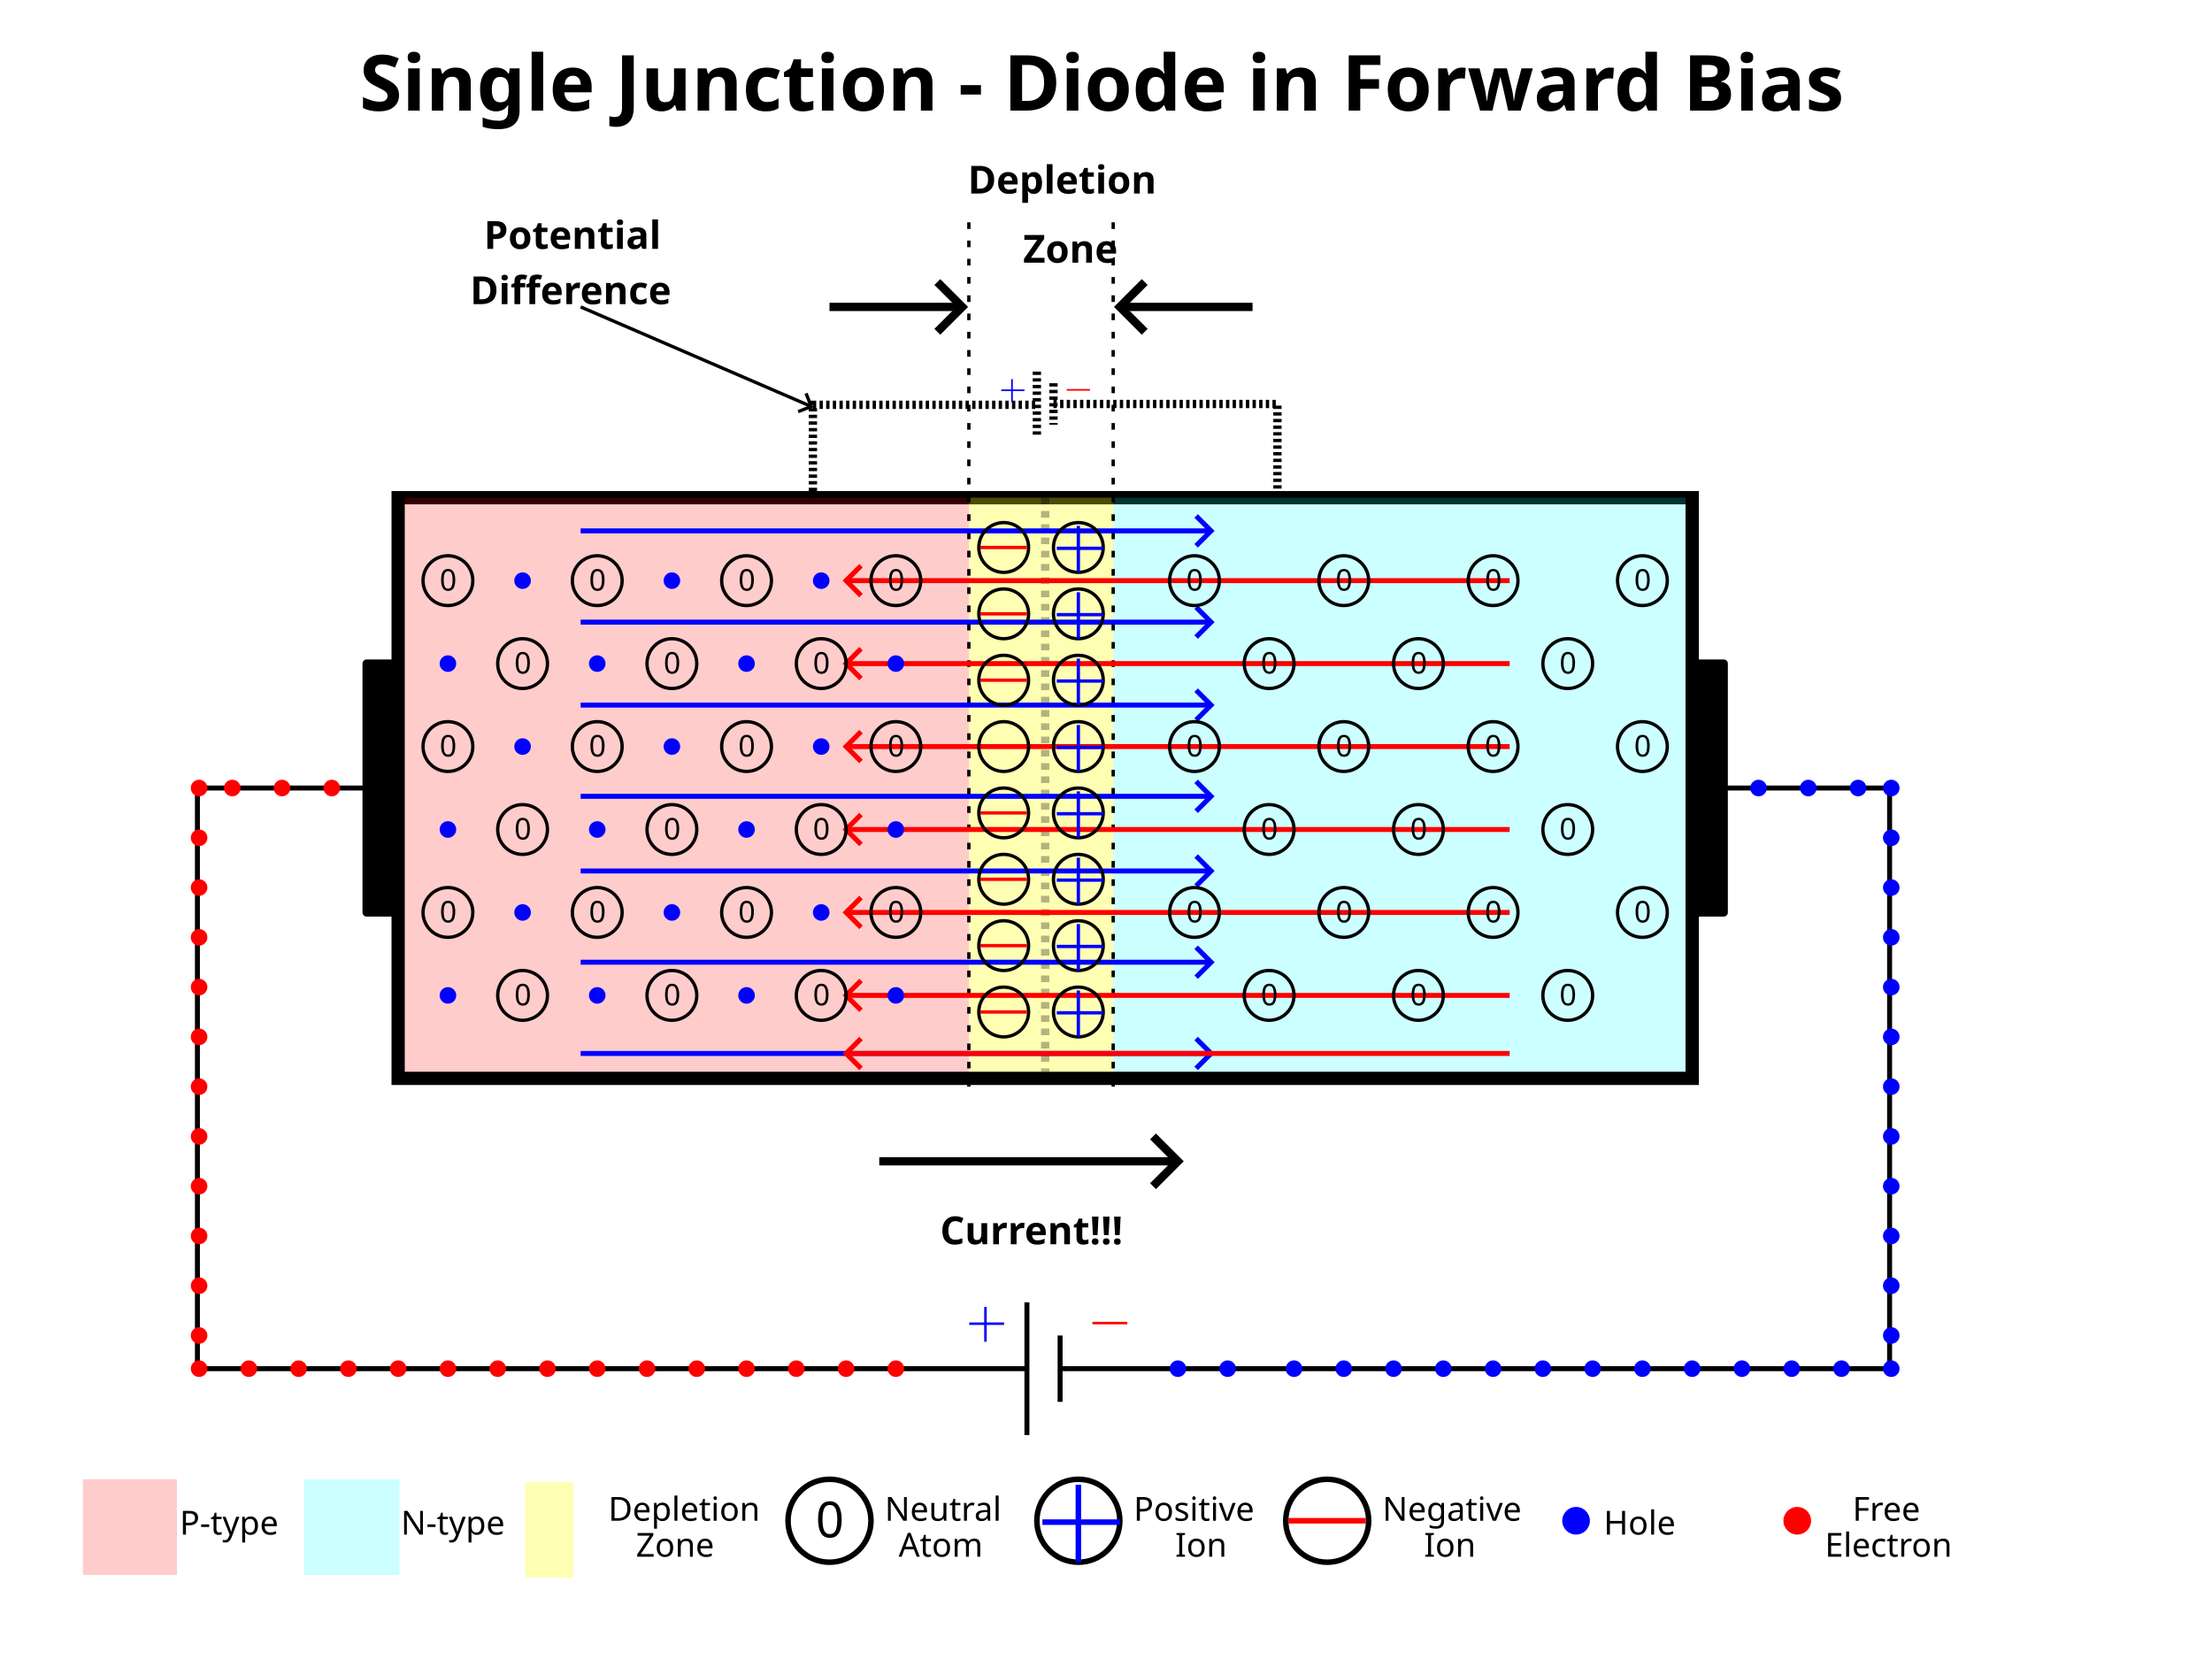
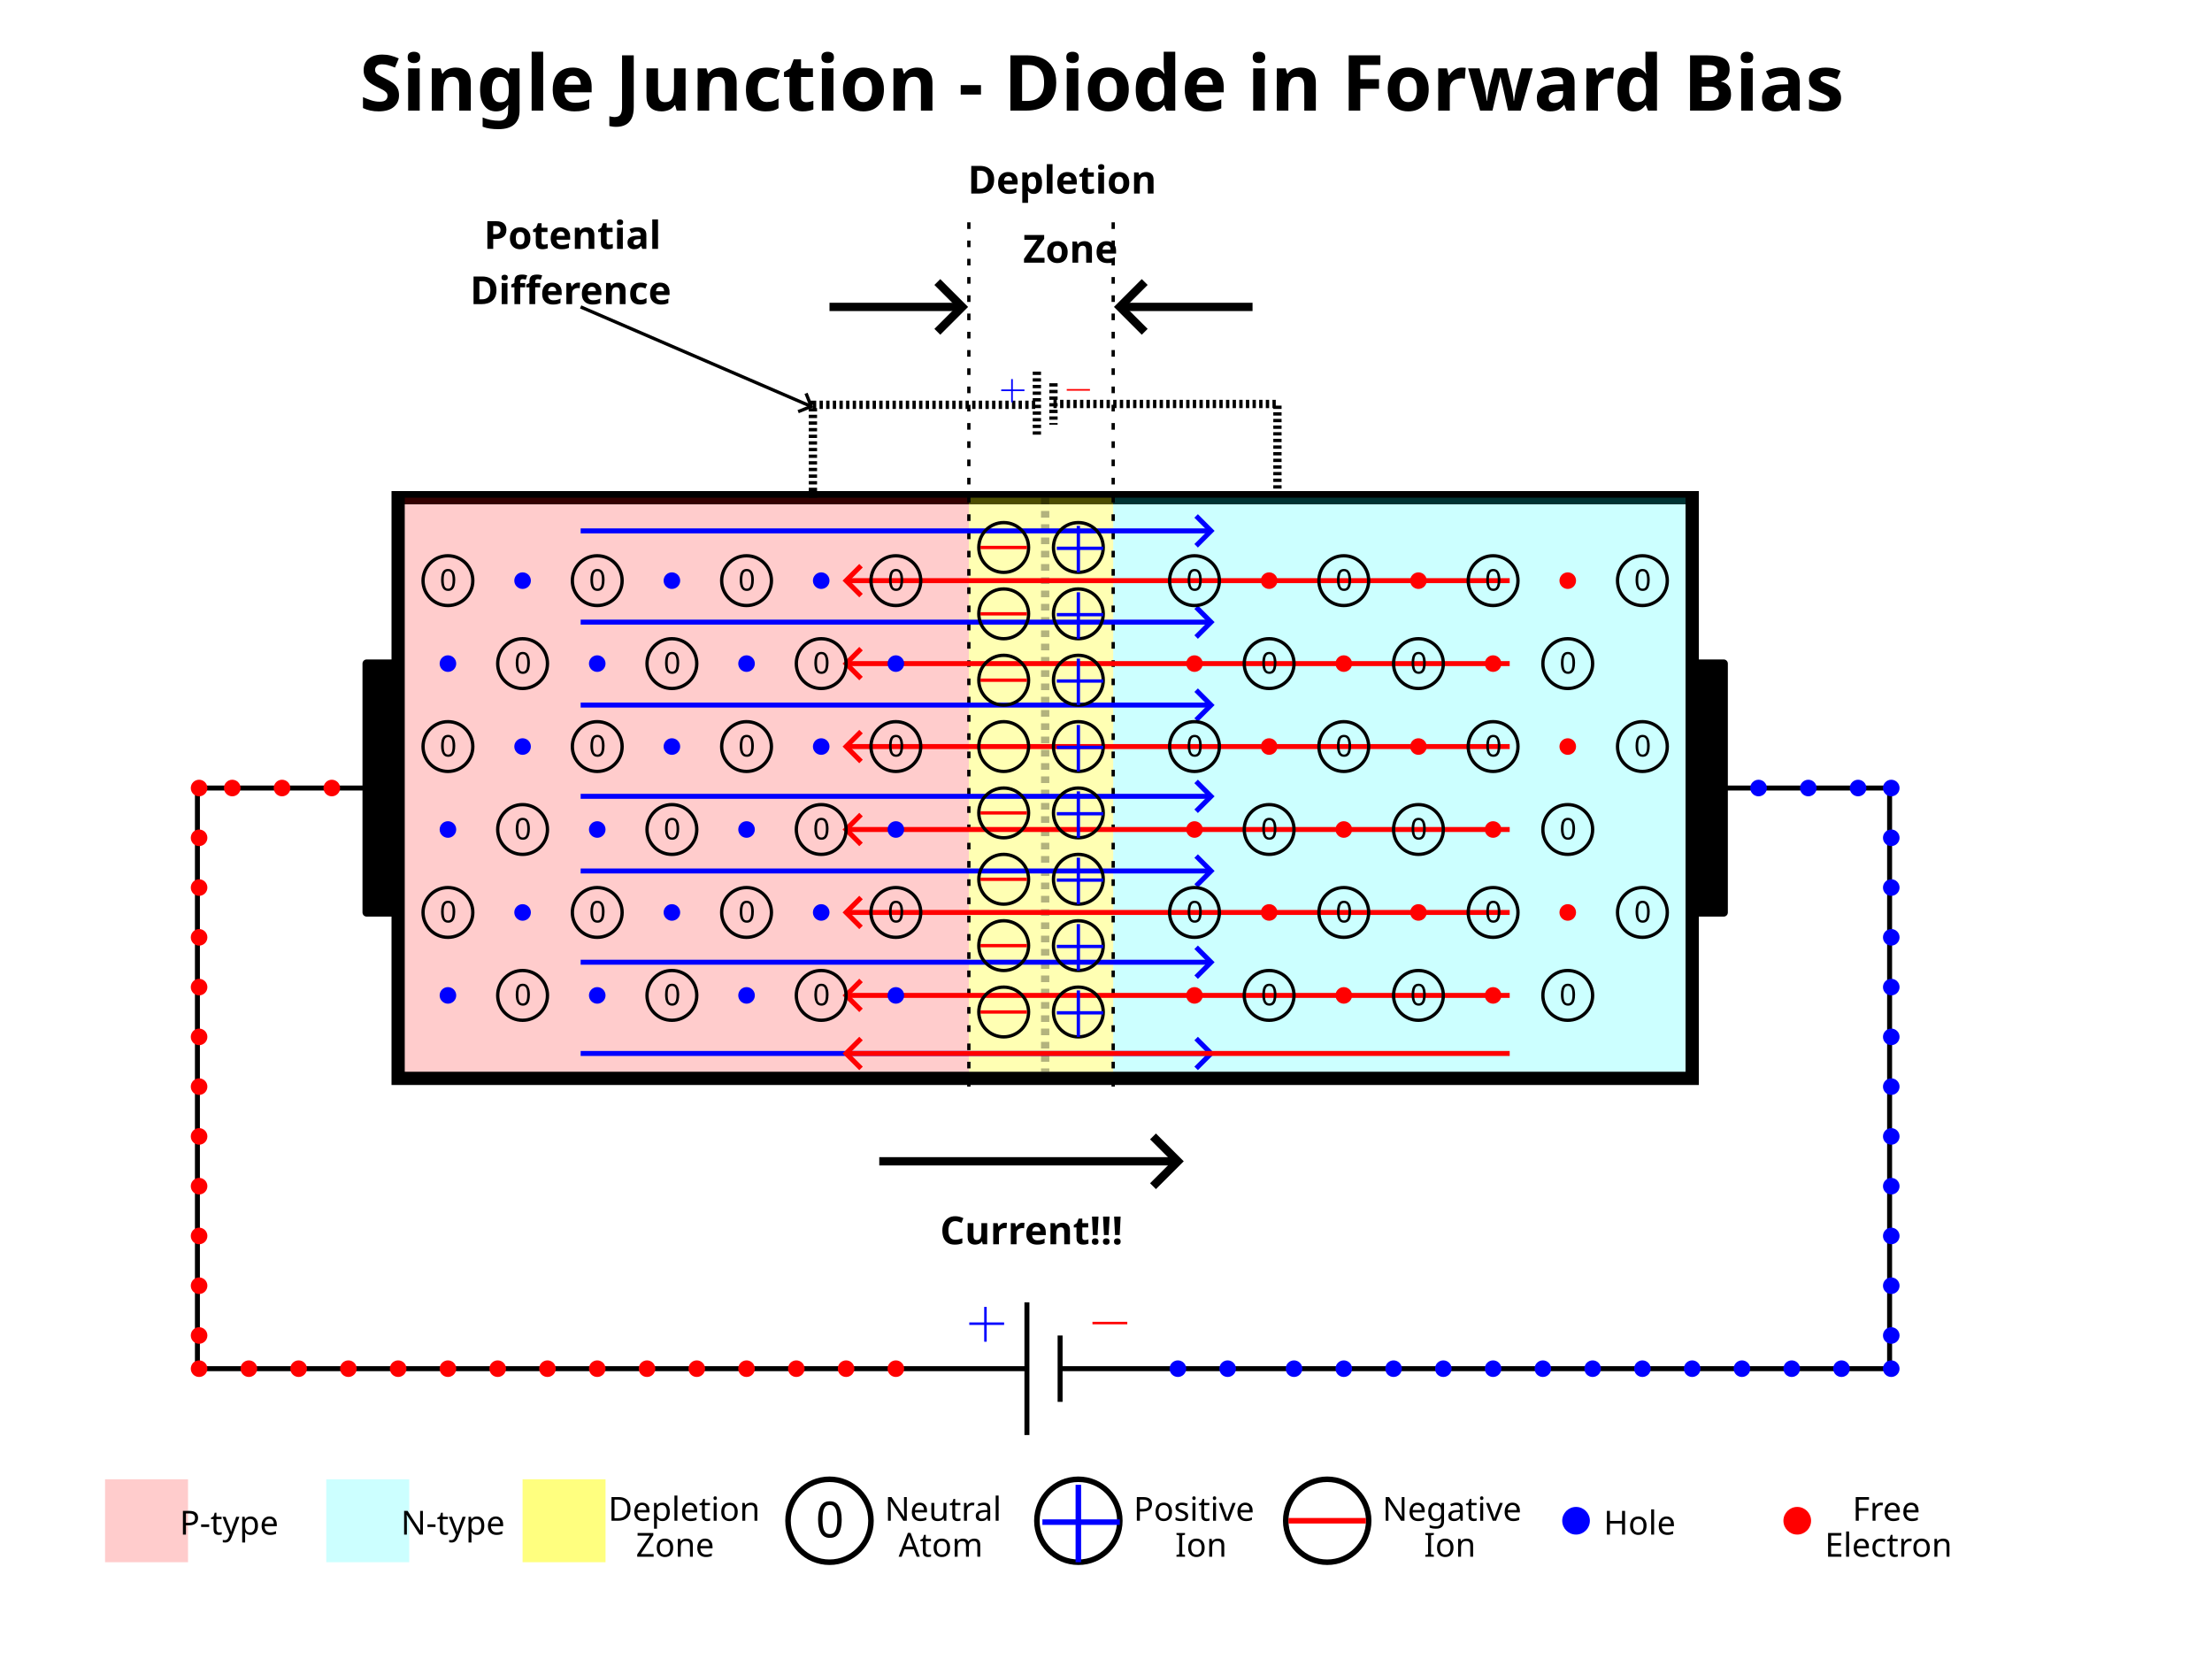
<svg xmlns="http://www.w3.org/2000/svg" xmlns:xlink="http://www.w3.org/1999/xlink" id="svg1" version="1.1" viewBox="0 0 800 600" width="800" height="600" preserveAspectRatio="xMidYMid" fill-rule="evenodd">
  <defs>
    <marker id="arrow_head" style="overflow:visible" viewBox="0 0 4 6" markerWidth="4" markerHeight="6" refX="left" refY="center" orient="auto-start-reverse" preserveAspectRatio="xMidYMid">
      <path style="fill:none;stroke:context-stroke;stroke-width:1;stroke-linecap:butt" d="M -3,-3 L 0,0 L -3,3">
            </path>
    </marker>
    <text id="headline" font-family="Ubuntu" font-size="28" font-weight="bold" fill="#000000">
      <tspan>Single Junction - Diode in Forward Bias</tspan>
    </text>
    <text id="title_1" font-family="Ubuntu" font-size="14" font-weight="bold" fill="#000000">
      <tspan x="350" y="0">Depletion</tspan>
      <tspan x="370" y="25">Zone</tspan>
      <tspan x="175" y="20">Potential</tspan>
      <tspan x="170" y="40">Difference</tspan>
    </text>
    <text id="title_2" font-family="Ubuntu" font-size="14" font-weight="bold" fill="#000000">
      <tspan x="280" y="0">Current!!!</tspan>
    </text>
    <circle id="hole" cx="0" cy="0" r="5" style="fill:#0000ff;fill-opacity:1;stroke:none">
        </circle>
    <circle id="electron" cx="0" cy="0" r="5" style="fill:#ff0000;fill-opacity:1;stroke:none">
        </circle>
-     <circle id="atom" cx="10" cy="0" r="30" style="fill:none;stroke:#000000;stroke-width:2;stroke-opacity:1">
-         </circle>
    <text id="neutral_atom_label" font-family="Ubuntu" font-size="18" font-weight="norm" fill="#000000">
      <tspan x="-5" y="6">0</tspan>
-     </text>
-     <text id="boron_ion_label" font-family="Ubuntu" font-size="22" font-weight="norm" fill="#000000">
-       <tspan x="0" y="5">B⁻</tspan>
-     </text>
-     <text id="phosphorus_ion_label" font-family="Ubuntu" font-size="22" font-weight="norm" fill="#000000">
-       <tspan x="0" y="5">P⁺</tspan>
    </text>
    <g id="neutral_atom">
      <use xlink:href="#ion" />
      <use xlink:href="#neutral_atom_label" />
-     </g>
-     <g id="boron_ion">
-       <use xlink:href="#atom" />
-       <use xlink:href="#boron_ion_label" />
-     </g>
-     <g id="phosphorus_ion">
-       <use xlink:href="#atom" />
-       <use xlink:href="#phosphorus_ion_label" />
    </g>
    <circle id="ion" cx="0" cy="0" r="15" style="fill:none;stroke:#000000;stroke-width:2;stroke-opacity:1">
        </circle>
    <path id="pos_charge" d="m 0,-13 v 28 m -13,-14.5 h 28" style="fill:none;stroke:#0000ff;stroke-width:2;stroke-opacity:1">
        </path>
    <path id="neg_charge" d="m -14,0 h 28" style="fill:none;stroke:#ff0000;stroke-width:2;stroke-opacity:1">
        </path>
    <g id="pos_ion">
      <use xlink:href="#ion" />
      <use xlink:href="#pos_charge" />
    </g>
    <g id="neg_ion">
      <use xlink:href="#ion" />
      <use xlink:href="#neg_charge" />
    </g>
    <g id="neutral_atoms">
      <use xlink:href="#neutral_atom" x="0" y="30" />
      <use xlink:href="#neutral_atom" x="90" y="30" />
      <use xlink:href="#neutral_atom" x="180" y="30" />
      <use xlink:href="#neutral_atom" x="270" y="30" />
      <use xlink:href="#neutral_atom" x="45" y="80" />
      <use xlink:href="#neutral_atom" x="135" y="80" />
      <use xlink:href="#neutral_atom" x="225" y="80" />
    </g>
    <g id="dep_pos_ions">
      <use xlink:href="#pos_ion" x="0" y="0" />
      <use xlink:href="#pos_ion" x="0" y="40" />
      <use xlink:href="#pos_ion" x="0" y="80" />
      <use xlink:href="#pos_ion" x="0" y="120" />
      <use xlink:href="#pos_ion" x="0" y="160" />
      <use xlink:href="#pos_ion" x="0" y="200" />
      <use xlink:href="#pos_ion" x="0" y="240" />
      <use xlink:href="#pos_ion" x="0" y="280" />
    </g>
    <g id="dep_neg_ions">
      <use xlink:href="#neg_ion" x="0" y="0" />
      <use xlink:href="#neg_ion" x="0" y="40" />
      <use xlink:href="#neg_ion" x="0" y="80" />
      <use xlink:href="#neg_ion" x="0" y="120" />
      <use xlink:href="#neg_ion" x="0" y="160" />
      <use xlink:href="#neg_ion" x="0" y="200" />
      <use xlink:href="#neg_ion" x="0" y="240" />
      <use xlink:href="#neg_ion" x="0" y="280" />
+     </g>
+     <g id="free_electrons">
+       <use xlink:href="#electron" x="95" y="0" />
+       <use xlink:href="#electron" x="185" y="0" />
+       <use xlink:href="#electron" x="275" y="0" />
+       <use xlink:href="#electron" x="50" y="50" />
+       <use xlink:href="#electron" x="140" y="50" />
+       <use xlink:href="#electron" x="230" y="50" />
    </g>
    <g id="holes">
      <use xlink:href="#hole" x="80" y="0" />
      <use xlink:href="#hole" x="170" y="0" />
      <use xlink:href="#hole" x="260" y="0" />
      <use xlink:href="#hole" x="35" y="50" />
      <use xlink:href="#hole" x="125" y="50" />
      <use xlink:href="#hole" x="215" y="50" />
      <use xlink:href="#hole" x="305" y="50" />
    </g>
    <rect id="box" x="0" y="0" width="780" height="350" style="fill:none;stroke:#000000;stroke-width:8">
        </rect>
    <rect id="terminal" x="0" y="0" width="20" height="150" style="fill:#000000;stroke:#000000;stroke-width:5;stroke-linecap:round;stroke-linejoin:round">
        </rect>
    <rect id="n_side" x="0" y="0" width="345" height="346" style="fill:#00ffff;fill-opacity:0.2;stroke:none">
        </rect>
    <rect id="p_side" x="0" y="0" width="340" height="346" style="fill:#ff0000;fill-opacity:0.2;stroke:none">
        </rect>
    <rect id="depletion_zone" x="0" y="0" width="87.03" height="346" style="fill:#ffff00;fill-opacity:0.3;stroke:none">
        </rect>
    <path id="barrier" d="m 0,0 v 346" style="fill:none;stroke:#000000;stroke-width:5;stroke-opacity:0.3;stroke-dasharray:4 4">
        </path>
    <g id="potential">
      <path d="m 0,0 v -56 h 135 m 0,-20 v 40 m 10,-33 v 25 m 0,-12.5 h 135 v 56" style="fill:none;stroke:#000000;stroke-width:5;stroke-opacity:1;stroke-dasharray:2 2">
            </path>
      <use xlink:href="#pos_charge" x="240" y="-130" transform="scale(0.50)" />
      <use xlink:href="#neg_charge" x="320" y="-130" transform="scale(0.50)" />
    </g>
    <g id="circuit">
      <path d="m 0,0 h -100 v 350 h 500 m 0,-40 v 80 m 20,-60 v 40 m 0,-20 h 500 v -350 h -100" style="fill:none;stroke:#000000;stroke-width:3">
            </path>
      <use xlink:href="#pos_charge" x="500" y="430" transform="scale(0.75)" />
      <use xlink:href="#neg_charge" x="600" y="430" transform="scale(0.75)" />
    </g>
    <g id="body">
      <use xlink:href="#box" x="10" y="100" />
      <use xlink:href="#n_side" x="441" y="100" />
      <use xlink:href="#p_side" x="14" y="100" />
      <use xlink:href="#depletion_zone" x="353.98" y="100" />
      <use xlink:href="#barrier" x="400" y="100" />
      <use xlink:href="#potential" x="260" y="100" />
      <use xlink:href="#terminal" x="-9" y="200" />
      <use xlink:href="#terminal" x="789" y="200" />
      <use xlink:href="#circuit" x="-11" y="275" />
      <path d="M 120 -15 L 259 45" style="stroke:#000000;stroke-width:2;marker-end:url(#arrow_head)" />
      <path d="M 354 455 L 354 -70" style="stroke:#000000;stroke-width:2;stroke-opacity:1;stroke-dasharray:4 7" />
      <path d="M 441 455 L 441 -70" style="stroke:#000000;stroke-width:2;stroke-opacity:1;stroke-dasharray:4 7" />
      <path d="M 525 -15 H 445" style="stroke:#000000;stroke-width:5;marker-end:url(#arrow_head)" />
      <path d="M 270 -15 H 350" style="stroke:#000000;stroke-width:5;marker-end:url(#arrow_head)" />
      <path d="M 300 500 H 480" style="stroke:#000000;stroke-width:5;marker-end:url(#arrow_head)" />
      <path d="M 120 120 L 500 120" style="stroke:#0000ff;stroke-width:3;marker-end:url(#arrow_head)" />
      <path d="M 120 175 L 500 175" style="stroke:#0000ff;stroke-width:3;marker-end:url(#arrow_head)" />
      <path d="M 120 225 L 500 225" style="stroke:#0000ff;stroke-width:3;marker-end:url(#arrow_head)" />
      <path d="M 120 280 L 500 280" style="stroke:#0000ff;stroke-width:3;marker-end:url(#arrow_head)" />
      <path d="M 120 325 L 500 325" style="stroke:#0000ff;stroke-width:3;marker-end:url(#arrow_head)" />
      <path d="M 120 380 L 500 380" style="stroke:#0000ff;stroke-width:3;marker-end:url(#arrow_head)" />
      <path d="M 120 435 L 500 435" style="stroke:#0000ff;stroke-width:3;marker-end:url(#arrow_head)" />
      <path d="M 680 150 L 280 150" style="stroke:#ff0000;stroke-width:3;marker-end:url(#arrow_head)" />
      <path d="M 680 200 L 280 200" style="stroke:#ff0000;stroke-width:3;marker-end:url(#arrow_head)" />
      <path d="M 680 250 L 280 250" style="stroke:#ff0000;stroke-width:3;marker-end:url(#arrow_head)" />
      <path d="M 680 300 L 280 300" style="stroke:#ff0000;stroke-width:3;marker-end:url(#arrow_head)" />
      <path d="M 680 350 L 280 350" style="stroke:#ff0000;stroke-width:3;marker-end:url(#arrow_head)" />
      <path d="M 680 400 L 280 400" style="stroke:#ff0000;stroke-width:3;marker-end:url(#arrow_head)" />
      <path d="M 680 435 L 280 435" style="stroke:#ff0000;stroke-width:3;marker-end:url(#arrow_head)" />
      <use xlink:href="#neutral_atoms" x="40" y="120" />
      <use xlink:href="#neutral_atoms" x="40" y="220" />
      <use xlink:href="#neutral_atoms" x="40" y="320" />
      <use xlink:href="#neutral_atoms" x="490" y="120" />
      <use xlink:href="#neutral_atoms" x="490" y="220" />
      <use xlink:href="#neutral_atoms" x="490" y="320" />
      <use xlink:href="#holes" x="5" y="150" />
      <use xlink:href="#holes" x="5" y="250" />
      <use xlink:href="#holes" x="5" y="350" />
      <use xlink:href="#free_electrons" x="440" y="150" />
      <use xlink:href="#free_electrons" x="440" y="250" />
      <use xlink:href="#free_electrons" x="440" y="350" />
      <use xlink:href="#dep_neg_ions" x="375" y="130" />
      <use xlink:href="#dep_pos_ions" x="420" y="130" />
      <use xlink:href="#electron" x="-30" y="275" />
      <use xlink:href="#electron" x="-60" y="275" />
      <use xlink:href="#electron" x="-90" y="275" />
      <use xlink:href="#electron" x="-110" y="275" />
      <use xlink:href="#electron" x="-110" y="305" />
      <use xlink:href="#electron" x="-110" y="335" />
      <use xlink:href="#electron" x="-110" y="365" />
      <use xlink:href="#electron" x="-110" y="395" />
      <use xlink:href="#electron" x="-110" y="425" />
      <use xlink:href="#electron" x="-110" y="455" />
      <use xlink:href="#electron" x="-110" y="485" />
      <use xlink:href="#electron" x="-110" y="515" />
      <use xlink:href="#electron" x="-110" y="545" />
      <use xlink:href="#electron" x="-110" y="575" />
      <use xlink:href="#electron" x="-110" y="605" />
      <use xlink:href="#electron" x="-110" y="625" />
      <use xlink:href="#electron" x="-80" y="625" />
      <use xlink:href="#electron" x="-50" y="625" />
      <use xlink:href="#electron" x="-20" y="625" />
      <use xlink:href="#electron" x="10" y="625" />
      <use xlink:href="#electron" x="40" y="625" />
      <use xlink:href="#electron" x="70" y="625" />
      <use xlink:href="#electron" x="100" y="625" />
      <use xlink:href="#electron" x="130" y="625" />
      <use xlink:href="#electron" x="160" y="625" />
      <use xlink:href="#electron" x="190" y="625" />
      <use xlink:href="#electron" x="220" y="625" />
      <use xlink:href="#electron" x="250" y="625" />
      <use xlink:href="#electron" x="280" y="625" />
      <use xlink:href="#electron" x="310" y="625" />
      <use xlink:href="#hole" x="830" y="275" />
      <use xlink:href="#hole" x="860" y="275" />
      <use xlink:href="#hole" x="890" y="275" />
      <use xlink:href="#hole" x="910" y="275" />
      <use xlink:href="#hole" x="910" y="305" />
      <use xlink:href="#hole" x="910" y="335" />
      <use xlink:href="#hole" x="910" y="365" />
      <use xlink:href="#hole" x="910" y="395" />
      <use xlink:href="#hole" x="910" y="425" />
      <use xlink:href="#hole" x="910" y="455" />
      <use xlink:href="#hole" x="910" y="485" />
      <use xlink:href="#hole" x="910" y="515" />
      <use xlink:href="#hole" x="910" y="545" />
      <use xlink:href="#hole" x="910" y="575" />
      <use xlink:href="#hole" x="910" y="605" />
      <use xlink:href="#hole" x="910" y="625" />
      <use xlink:href="#hole" x="880" y="625" />
      <use xlink:href="#hole" x="850" y="625" />
      <use xlink:href="#hole" x="820" y="625" />
      <use xlink:href="#hole" x="790" y="625" />
      <use xlink:href="#hole" x="760" y="625" />
      <use xlink:href="#hole" x="730" y="625" />
      <use xlink:href="#hole" x="700" y="625" />
      <use xlink:href="#hole" x="670" y="625" />
      <use xlink:href="#hole" x="640" y="625" />
      <use xlink:href="#hole" x="610" y="625" />
      <use xlink:href="#hole" x="580" y="625" />
      <use xlink:href="#hole" x="550" y="625" />
      <use xlink:href="#hole" x="510" y="625" />
      <use xlink:href="#hole" x="480" y="625" />
    </g>
+     <rect id="leg_p_side" x="0" y="0" width="30" height="30" style="fill:#ff0000;fill-opacity:0.2;stroke:none">
+         </rect>
+     <rect id="leg_n_side" x="0" y="0" width="30" height="30" style="fill:#00ffff;fill-opacity:0.2;stroke:none">
+         </rect>
+     <rect id="leg_dep_zone" x="0" y="0" width="30" height="30" style="fill:#ffff00;fill-opacity:0.5;stroke:none">
+         </rect>
    <g id="legend">
-       <use xlink:href="#p_side" x="0" y="350" transform="scale(0.1)" />
-       <use xlink:href="#n_side" x="800" y="350" transform="scale(0.1)" />
-       <use xlink:href="#depletion_zone" x="800" y="360" transform="scale(0.2,0.1)" />
+       <use xlink:href="#leg_p_side" x="8" y="35" />
+       <use xlink:href="#leg_n_side" x="88" y="35" />
+       <use xlink:href="#leg_dep_zone" x="159" y="35" />
      <use xlink:href="#neutral_atom" x="270" y="50" />
      <use xlink:href="#pos_ion" x="360" y="50" />
      <use xlink:href="#neg_ion" x="450" y="50" />
      <use xlink:href="#hole" x="540" y="50" />
      <use xlink:href="#electron" x="620" y="50" />
      <text font-family="Ubuntu" font-size="12" font-weight="norm" fill="#000000">
        <tspan x="35" y="55">P-type</tspan>
        <tspan x="115" y="55">N-type</tspan>
        <tspan x="190" y="50">Depletion</tspan>
        <tspan x="200" y="63">Zone</tspan>
        <tspan x="290" y="50">Neutral</tspan>
        <tspan x="295" y="63">Atom</tspan>
        <tspan x="380" y="50">Positive</tspan>
        <tspan x="395" y="63">Ion</tspan>
        <tspan x="470" y="50">Negative</tspan>
        <tspan x="485" y="63">Ion</tspan>
        <tspan x="550" y="55">Hole</tspan>
        <tspan x="640" y="50">Free</tspan>
        <tspan x="630" y="63">Electron</tspan>
      </text>
    </g>
  </defs>
  <g id="page1">
    <g id="layer1" style="display:inline">
      <rect x="0" y="0" width="800" height="600" fill="white">
            </rect>
    </g>
    <g id="layer2" style="display:inline">
      <use xlink:href="#headline" x="130" y="40" />
      <use xlink:href="#body" x="230" y="200" transform="scale(0.6)" />
      <use xlink:href="#title_1" x="0" y="70" />
      <use xlink:href="#title_2" x="60" y="450" />
      <use xlink:href="#legend" x="30" y="500" />
    </g>
  </g>
</svg>
